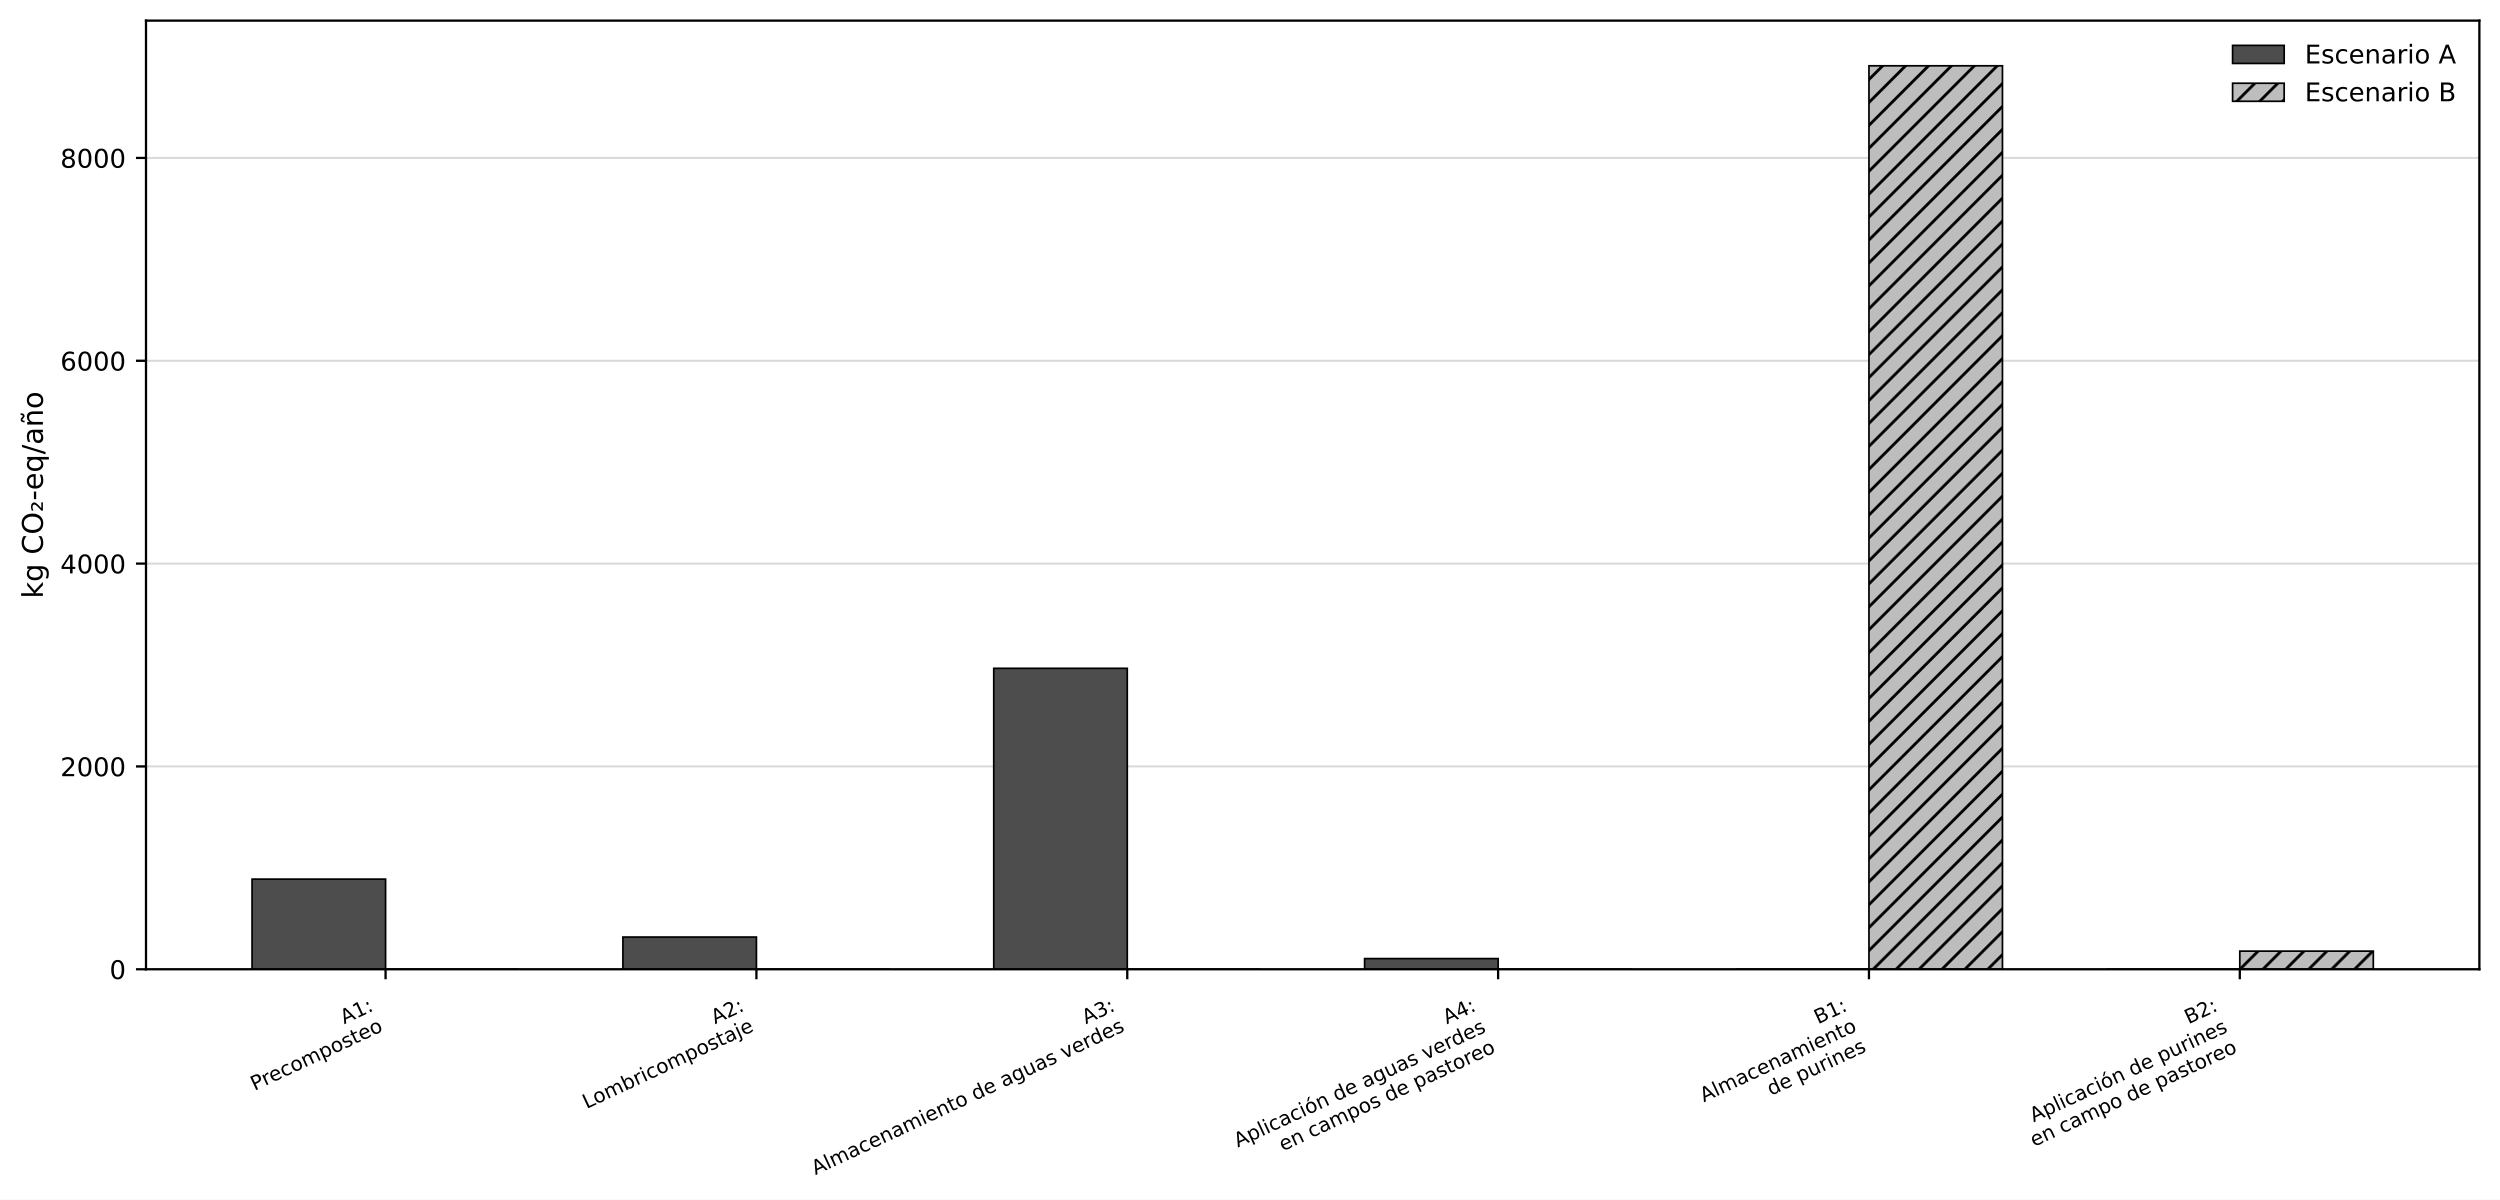
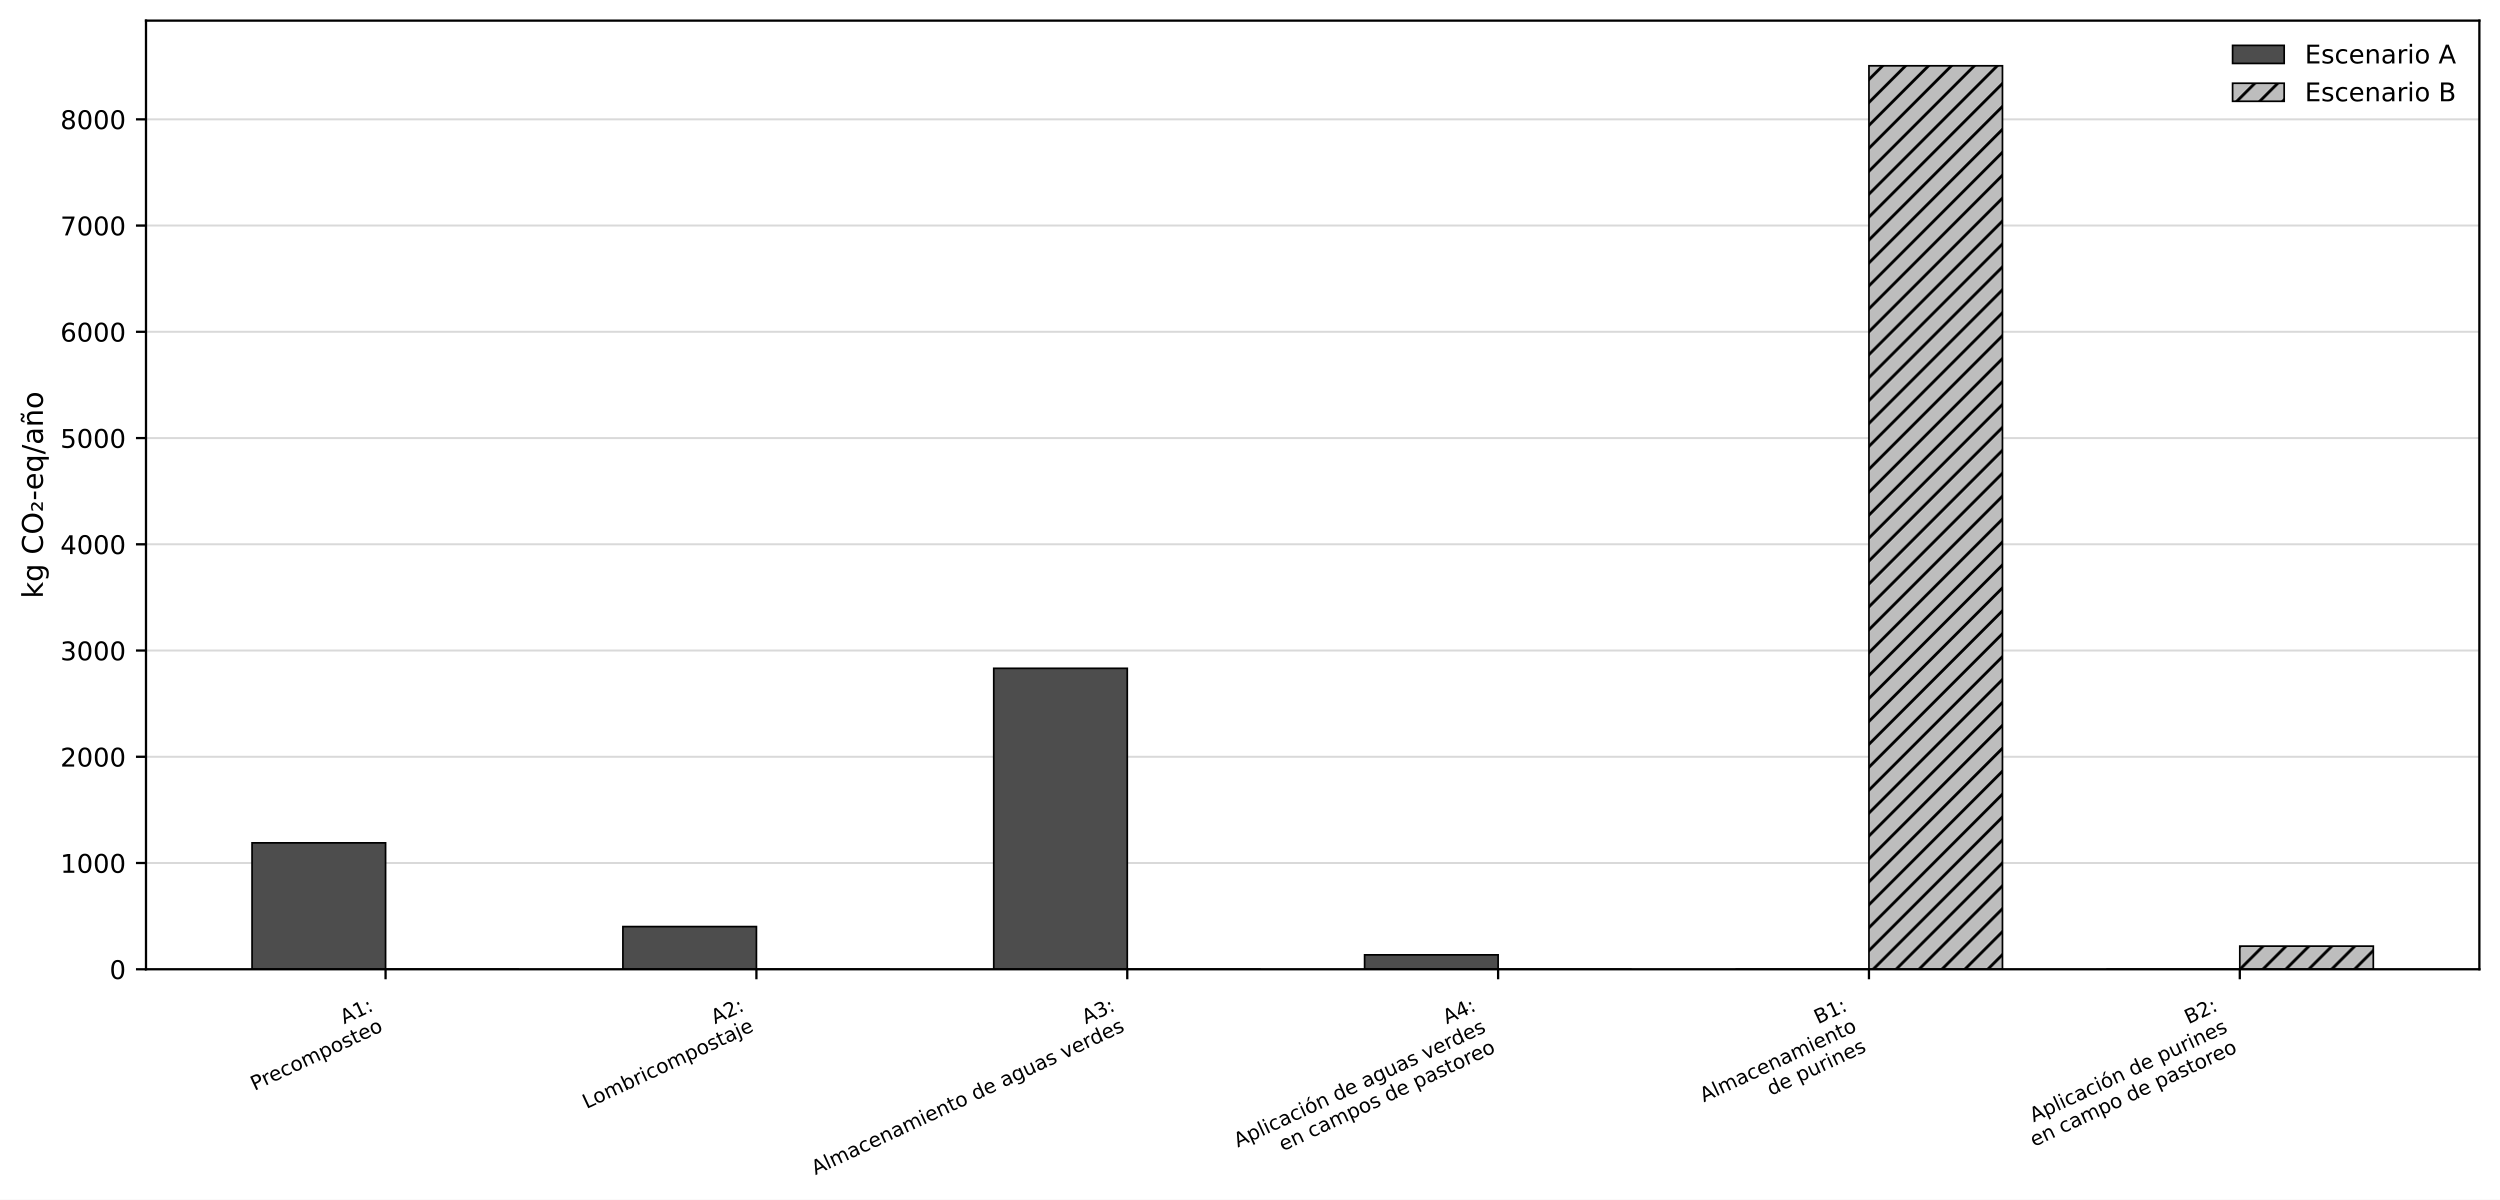
<svg xmlns="http://www.w3.org/2000/svg" xmlns:xlink="http://www.w3.org/1999/xlink" width="872.48pt" height="418.665pt" viewBox="0 0 872.48 418.665" version="1.1">
  <defs>
    <style type="text/css">*{stroke-linejoin: round; stroke-linecap: butt}</style>
  </defs>
  <g id="figure_1">
    <g id="patch_1">
-       <path d="M 0 418.665  L 872.48 418.665  L 872.48 0  L 0 0  z " style="fill: #ffffff" />
+       <path d="M 0 418.665 L 872.48 418.665 L 872.48 0 L 0 0 z " style="fill: #ffffff" />
    </g>
    <g id="axes_1">
      <g id="patch_2">
-         <path d="M 50.953 338.264  L 865.28 338.264  L 865.28 7.2  L 50.953 7.2  z " style="fill: #ffffff" />
+         <path d="M 50.953 338.264 L 865.28 338.264 L 865.28 7.2 L 50.953 7.2 z " style="fill: #ffffff" />
      </g>
      <g id="matplotlib.axis_1">
        <g id="xtick_1">
          <g id="line2d_1">
            <defs>
-               <path id="m3174490a93" d="M 0 0  L 0 3.5  " style="stroke: #000000; stroke-width: 0.8" />
+               <path id="m8512bdd903" d="M 0 0 L 0 3.5 " style="stroke: #000000; stroke-width: 0.8" />
            </defs>
            <g>
-               <use xlink:href="#m3174490a93" x="134.56" y="338.264" style="stroke: #000000; stroke-width: 0.8" />
+               <use xlink:href="#m8512bdd903" x="134.56" y="338.264" style="stroke: #000000; stroke-width: 0.8" />
            </g>
          </g>
          <g id="text_1">
            <text style="font-size: 7px; font-family: 'DejaVu Sans'" transform="translate(120.1191 357.4867) rotate(-25)">A1:</text>
            <text style="font-size: 7px; font-family: 'DejaVu Sans'" transform="translate(88.82536 380.7279) rotate(-25)">Precomposteo</text>
          </g>
        </g>
        <g id="xtick_2">
          <g id="line2d_2">
            <g>
-               <use xlink:href="#m3174490a93" x="263.983" y="338.264" style="stroke: #000000; stroke-width: 0.8" />
+               <use xlink:href="#m8512bdd903" x="263.983" y="338.264" style="stroke: #000000; stroke-width: 0.8" />
            </g>
          </g>
          <g id="text_2">
            <text style="font-size: 7px; font-family: 'DejaVu Sans'" transform="translate(249.5416 357.4867) rotate(-25)">A2:</text>
            <text style="font-size: 7px; font-family: 'DejaVu Sans'" transform="translate(204.6794 387.0551) rotate(-25)">Lombricompostaje</text>
          </g>
        </g>
        <g id="xtick_3">
          <g id="line2d_3">
            <g>
-               <use xlink:href="#m3174490a93" x="393.406" y="338.264" style="stroke: #000000; stroke-width: 0.8" />
+               <use xlink:href="#m8512bdd903" x="393.406" y="338.264" style="stroke: #000000; stroke-width: 0.8" />
            </g>
          </g>
          <g id="text_3">
            <text style="font-size: 7px; font-family: 'DejaVu Sans'" transform="translate(378.9642 357.4867) rotate(-25)">A3:</text>
            <text style="font-size: 7px; font-family: 'DejaVu Sans'" transform="translate(284.5849 410.1453) rotate(-25)">Almacenamiento de aguas verdes</text>
          </g>
        </g>
        <g id="xtick_4">
          <g id="line2d_4">
            <g>
-               <use xlink:href="#m3174490a93" x="522.828" y="338.264" style="stroke: #000000; stroke-width: 0.8" />
+               <use xlink:href="#m8512bdd903" x="522.828" y="338.264" style="stroke: #000000; stroke-width: 0.8" />
            </g>
          </g>
          <g id="text_4">
            <text style="font-size: 7px; font-family: 'DejaVu Sans'" transform="translate(504.9321 357.4867) rotate(-25)">A4:</text>
            <text style="font-size: 7px; font-family: 'DejaVu Sans'" transform="translate(431.9784 400.5251) rotate(-25)">Aplicación de aguas verdes</text>
            <text style="font-size: 7px; font-family: 'DejaVu Sans'" transform="translate(447.6989 401.8433) rotate(-25)">en campos de pastoreo</text>
          </g>
        </g>
        <g id="xtick_5">
          <g id="line2d_5">
            <g>
-               <use xlink:href="#m3174490a93" x="652.251" y="338.264" style="stroke: #000000; stroke-width: 0.8" />
+               <use xlink:href="#m8512bdd903" x="652.251" y="338.264" style="stroke: #000000; stroke-width: 0.8" />
            </g>
          </g>
          <g id="text_5">
            <text style="font-size: 7px; font-family: 'DejaVu Sans'" transform="translate(634.4838 357.4927) rotate(-25)">B1:</text>
            <text style="font-size: 7px; font-family: 'DejaVu Sans'" transform="translate(594.6176 384.7314) rotate(-25)">Almacenamiento</text>
            <text style="font-size: 7px; font-family: 'DejaVu Sans'" transform="translate(618.0403 382.458) rotate(-25)">de purines</text>
          </g>
        </g>
        <g id="xtick_6">
          <g id="line2d_6">
            <g>
-               <use xlink:href="#m3174490a93" x="781.673" y="338.264" style="stroke: #000000; stroke-width: 0.8" />
+               <use xlink:href="#m8512bdd903" x="781.673" y="338.264" style="stroke: #000000; stroke-width: 0.8" />
            </g>
          </g>
          <g id="text_6">
            <text style="font-size: 7px; font-family: 'DejaVu Sans'" transform="translate(763.7644 357.4927) rotate(-25)">B2:</text>
            <text style="font-size: 7px; font-family: 'DejaVu Sans'" transform="translate(709.7123 391.7171) rotate(-25)">Aplicación de purines</text>
            <text style="font-size: 7px; font-family: 'DejaVu Sans'" transform="translate(709.8489 400.3022) rotate(-25)">en campo de pastoreo</text>
          </g>
        </g>
      </g>
      <g id="matplotlib.axis_2">
        <g id="ytick_1">
          <g id="line2d_7">
-             <path d="M 50.953 338.264  L 865.28 338.264  " clip-path="url(#p9ed22ae9a7)" style="fill: none; stroke: #d9d9d9; stroke-width: 0.7; stroke-linecap: square" />
+             <path d="M 50.953 338.264 L 865.28 338.264 " clip-path="url(#p2dc55213d4)" style="fill: none; stroke: #d9d9d9; stroke-width: 0.7; stroke-linecap: square" />
          </g>
          <g id="line2d_8">
            <defs>
-               <path id="mc7950d1ae1" d="M 0 0  L -3.5 0  " style="stroke: #000000; stroke-width: 0.8" />
+               <path id="me50acbb753" d="M 0 0 L -3.5 0 " style="stroke: #000000; stroke-width: 0.8" />
            </defs>
            <g>
-               <use xlink:href="#mc7950d1ae1" x="50.953" y="338.264" style="stroke: #000000; stroke-width: 0.8" />
+               <use xlink:href="#me50acbb753" x="50.953" y="338.264" style="stroke: #000000; stroke-width: 0.8" />
            </g>
          </g>
          <g id="text_7">
            <text style="font-size: 9px; font-family: 'DejaVu Sans'; text-anchor: end" x="43.953" y="341.683" transform="rotate(-0 43.95344 341.6829)">0</text>
          </g>
        </g>
        <g id="ytick_2">
          <g id="line2d_9">
-             <path d="M 50.953 267.477  L 865.28 267.477  " clip-path="url(#p9ed22ae9a7)" style="fill: none; stroke: #d9d9d9; stroke-width: 0.7; stroke-linecap: square" />
+             <path d="M 50.953 301.186 L 865.28 301.186 " clip-path="url(#p2dc55213d4)" style="fill: none; stroke: #d9d9d9; stroke-width: 0.7; stroke-linecap: square" />
          </g>
          <g id="line2d_10">
            <g>
-               <use xlink:href="#mc7950d1ae1" x="50.953" y="267.477" style="stroke: #000000; stroke-width: 0.8" />
+               <use xlink:href="#me50acbb753" x="50.953" y="301.186" style="stroke: #000000; stroke-width: 0.8" />
            </g>
          </g>
          <g id="text_8">
-             <text style="font-size: 9px; font-family: 'DejaVu Sans'; text-anchor: end" x="43.953" y="270.897" transform="rotate(-0 43.95344 270.8967)">2000</text>
+             <text style="font-size: 9px; font-family: 'DejaVu Sans'; text-anchor: end" x="43.953" y="304.605" transform="rotate(-0 43.95344 304.6051)">1000</text>
          </g>
        </g>
        <g id="ytick_3">
          <g id="line2d_11">
-             <path d="M 50.953 196.691  L 865.28 196.691  " clip-path="url(#p9ed22ae9a7)" style="fill: none; stroke: #d9d9d9; stroke-width: 0.7; stroke-linecap: square" />
+             <path d="M 50.953 264.108 L 865.28 264.108 " clip-path="url(#p2dc55213d4)" style="fill: none; stroke: #d9d9d9; stroke-width: 0.7; stroke-linecap: square" />
          </g>
          <g id="line2d_12">
            <g>
-               <use xlink:href="#mc7950d1ae1" x="50.953" y="196.691" style="stroke: #000000; stroke-width: 0.8" />
+               <use xlink:href="#me50acbb753" x="50.953" y="264.108" style="stroke: #000000; stroke-width: 0.8" />
            </g>
          </g>
          <g id="text_9">
-             <text style="font-size: 9px; font-family: 'DejaVu Sans'; text-anchor: end" x="43.953" y="200.11" transform="rotate(-0 43.95344 200.1105)">4000</text>
+             <text style="font-size: 9px; font-family: 'DejaVu Sans'; text-anchor: end" x="43.953" y="267.527" transform="rotate(-0 43.95344 267.5274)">2000</text>
          </g>
        </g>
        <g id="ytick_4">
          <g id="line2d_13">
-             <path d="M 50.953 125.905  L 865.28 125.905  " clip-path="url(#p9ed22ae9a7)" style="fill: none; stroke: #d9d9d9; stroke-width: 0.7; stroke-linecap: square" />
+             <path d="M 50.953 227.03 L 865.28 227.03 " clip-path="url(#p2dc55213d4)" style="fill: none; stroke: #d9d9d9; stroke-width: 0.7; stroke-linecap: square" />
          </g>
          <g id="line2d_14">
            <g>
-               <use xlink:href="#mc7950d1ae1" x="50.953" y="125.905" style="stroke: #000000; stroke-width: 0.8" />
+               <use xlink:href="#me50acbb753" x="50.953" y="227.03" style="stroke: #000000; stroke-width: 0.8" />
            </g>
          </g>
          <g id="text_10">
-             <text style="font-size: 9px; font-family: 'DejaVu Sans'; text-anchor: end" x="43.953" y="129.324" transform="rotate(-0 43.95344 129.3243)">6000</text>
+             <text style="font-size: 9px; font-family: 'DejaVu Sans'; text-anchor: end" x="43.953" y="230.45" transform="rotate(-0 43.95344 230.4496)">3000</text>
          </g>
        </g>
        <g id="ytick_5">
          <g id="line2d_15">
-             <path d="M 50.953 55.119  L 865.28 55.119  " clip-path="url(#p9ed22ae9a7)" style="fill: none; stroke: #d9d9d9; stroke-width: 0.7; stroke-linecap: square" />
+             <path d="M 50.953 189.953 L 865.28 189.953 " clip-path="url(#p2dc55213d4)" style="fill: none; stroke: #d9d9d9; stroke-width: 0.7; stroke-linecap: square" />
          </g>
          <g id="line2d_16">
            <g>
-               <use xlink:href="#mc7950d1ae1" x="50.953" y="55.119" style="stroke: #000000; stroke-width: 0.8" />
+               <use xlink:href="#me50acbb753" x="50.953" y="189.953" style="stroke: #000000; stroke-width: 0.8" />
            </g>
          </g>
          <g id="text_11">
-             <text style="font-size: 9px; font-family: 'DejaVu Sans'; text-anchor: end" x="43.953" y="58.538" transform="rotate(-0 43.95344 58.53807)">8000</text>
-           </g>
-         </g>
-         <g id="text_12">
+             <text style="font-size: 9px; font-family: 'DejaVu Sans'; text-anchor: end" x="43.953" y="193.372" transform="rotate(-0 43.95344 193.3718)">4000</text>
+           </g>
+         </g>
+         <g id="ytick_6">
+           <g id="line2d_17">
+             <path d="M 50.953 152.875 L 865.28 152.875 " clip-path="url(#p2dc55213d4)" style="fill: none; stroke: #d9d9d9; stroke-width: 0.7; stroke-linecap: square" />
+           </g>
+           <g id="line2d_18">
+             <g>
+               <use xlink:href="#me50acbb753" x="50.953" y="152.875" style="stroke: #000000; stroke-width: 0.8" />
+             </g>
+           </g>
+           <g id="text_12">
+             <text style="font-size: 9px; font-family: 'DejaVu Sans'; text-anchor: end" x="43.953" y="156.294" transform="rotate(-0 43.95344 156.2941)">5000</text>
+           </g>
+         </g>
+         <g id="ytick_7">
+           <g id="line2d_19">
+             <path d="M 50.953 115.797 L 865.28 115.797 " clip-path="url(#p2dc55213d4)" style="fill: none; stroke: #d9d9d9; stroke-width: 0.7; stroke-linecap: square" />
+           </g>
+           <g id="line2d_20">
+             <g>
+               <use xlink:href="#me50acbb753" x="50.953" y="115.797" style="stroke: #000000; stroke-width: 0.8" />
+             </g>
+           </g>
+           <g id="text_13">
+             <text style="font-size: 9px; font-family: 'DejaVu Sans'; text-anchor: end" x="43.953" y="119.216" transform="rotate(-0 43.95344 119.2163)">6000</text>
+           </g>
+         </g>
+         <g id="ytick_8">
+           <g id="line2d_21">
+             <path d="M 50.953 78.719 L 865.28 78.719 " clip-path="url(#p2dc55213d4)" style="fill: none; stroke: #d9d9d9; stroke-width: 0.7; stroke-linecap: square" />
+           </g>
+           <g id="line2d_22">
+             <g>
+               <use xlink:href="#me50acbb753" x="50.953" y="78.719" style="stroke: #000000; stroke-width: 0.8" />
+             </g>
+           </g>
+           <g id="text_14">
+             <text style="font-size: 9px; font-family: 'DejaVu Sans'; text-anchor: end" x="43.953" y="82.139" transform="rotate(-0 43.95344 82.13856)">7000</text>
+           </g>
+         </g>
+         <g id="ytick_9">
+           <g id="line2d_23">
+             <path d="M 50.953 41.642 L 865.28 41.642 " clip-path="url(#p2dc55213d4)" style="fill: none; stroke: #d9d9d9; stroke-width: 0.7; stroke-linecap: square" />
+           </g>
+           <g id="line2d_24">
+             <g>
+               <use xlink:href="#me50acbb753" x="50.953" y="41.642" style="stroke: #000000; stroke-width: 0.8" />
+             </g>
+           </g>
+           <g id="text_15">
+             <text style="font-size: 9px; font-family: 'DejaVu Sans'; text-anchor: end" x="43.953" y="45.061" transform="rotate(-0 43.95344 45.0608)">8000</text>
+           </g>
+         </g>
+         <g id="text_16">
          <text style="font-size: 10px; font-family: 'DejaVu Sans'; text-anchor: middle" x="14.969" y="172.732" transform="rotate(-90 14.96875 172.7318)">kg CO₂-eq/año</text>
        </g>
      </g>
      <g id="patch_3">
-         <path d="M 87.968 338.264  L 134.56 338.264  L 134.56 306.815  L 87.968 306.815  z " clip-path="url(#p9ed22ae9a7)" style="fill: #4d4d4d; stroke: #000000; stroke-width: 0.6; stroke-linejoin: miter" />
+         <path d="M 87.968 338.264 L 134.56 338.264 L 134.56 294.156 L 87.968 294.156 z " clip-path="url(#p2dc55213d4)" style="fill: #4d4d4d; stroke: #000000; stroke-width: 0.6; stroke-linejoin: miter" />
      </g>
      <g id="patch_4">
-         <path d="M 217.391 338.264  L 263.983 338.264  L 263.983 327.034  L 217.391 327.034  z " clip-path="url(#p9ed22ae9a7)" style="fill: #4d4d4d; stroke: #000000; stroke-width: 0.6; stroke-linejoin: miter" />
+         <path d="M 217.391 338.264 L 263.983 338.264 L 263.983 323.368 L 217.391 323.368 z " clip-path="url(#p2dc55213d4)" style="fill: #4d4d4d; stroke: #000000; stroke-width: 0.6; stroke-linejoin: miter" />
      </g>
      <g id="patch_5">
-         <path d="M 346.813 338.264  L 393.406 338.264  L 393.406 233.235  L 346.813 233.235  z " clip-path="url(#p9ed22ae9a7)" style="fill: #4d4d4d; stroke: #000000; stroke-width: 0.6; stroke-linejoin: miter" />
+         <path d="M 346.813 338.264 L 393.406 338.264 L 393.406 233.235 L 346.813 233.235 z " clip-path="url(#p2dc55213d4)" style="fill: #4d4d4d; stroke: #000000; stroke-width: 0.6; stroke-linejoin: miter" />
      </g>
      <g id="patch_6">
-         <path d="M 476.236 338.264  L 522.828 338.264  L 522.828 334.543  L 476.236 334.543  z " clip-path="url(#p9ed22ae9a7)" style="fill: #4d4d4d; stroke: #000000; stroke-width: 0.6; stroke-linejoin: miter" />
+         <path d="M 476.236 338.264 L 522.828 338.264 L 522.828 333.243 L 476.236 333.243 z " clip-path="url(#p2dc55213d4)" style="fill: #4d4d4d; stroke: #000000; stroke-width: 0.6; stroke-linejoin: miter" />
      </g>
      <g id="patch_7">
-         <path d="M 605.659 338.264  L 652.251 338.264  L 652.251 338.264  L 605.659 338.264  z " clip-path="url(#p9ed22ae9a7)" style="fill: #4d4d4d; stroke: #000000; stroke-width: 0.6; stroke-linejoin: miter" />
+         <path d="M 605.659 338.264 L 652.251 338.264 L 652.251 338.264 L 605.659 338.264 z " clip-path="url(#p2dc55213d4)" style="fill: #4d4d4d; stroke: #000000; stroke-width: 0.6; stroke-linejoin: miter" />
      </g>
      <g id="patch_8">
-         <path d="M 735.081 338.264  L 781.673 338.264  L 781.673 338.264  L 735.081 338.264  z " clip-path="url(#p9ed22ae9a7)" style="fill: #4d4d4d; stroke: #000000; stroke-width: 0.6; stroke-linejoin: miter" />
+         <path d="M 735.081 338.264 L 781.673 338.264 L 781.673 338.264 L 735.081 338.264 z " clip-path="url(#p2dc55213d4)" style="fill: #4d4d4d; stroke: #000000; stroke-width: 0.6; stroke-linejoin: miter" />
      </g>
      <g id="patch_9">
-         <path d="M 134.56 338.264  L 181.153 338.264  L 181.153 338.264  L 134.56 338.264  z " clip-path="url(#p9ed22ae9a7)" style="fill: url(#h1291310703); stroke: #000000; stroke-width: 0.6; stroke-linejoin: miter" />
+         <path d="M 134.56 338.264 L 181.153 338.264 L 181.153 338.264 L 134.56 338.264 z " clip-path="url(#p2dc55213d4)" style="fill: url(#h616a057982); stroke: #000000; stroke-width: 0.6; stroke-linejoin: miter" />
      </g>
      <g id="patch_10">
-         <path d="M 263.983 338.264  L 310.575 338.264  L 310.575 338.264  L 263.983 338.264  z " clip-path="url(#p9ed22ae9a7)" style="fill: url(#h1291310703); stroke: #000000; stroke-width: 0.6; stroke-linejoin: miter" />
+         <path d="M 263.983 338.264 L 310.575 338.264 L 310.575 338.264 L 263.983 338.264 z " clip-path="url(#p2dc55213d4)" style="fill: url(#h616a057982); stroke: #000000; stroke-width: 0.6; stroke-linejoin: miter" />
      </g>
      <g id="patch_11">
-         <path d="M 393.406 338.264  L 439.998 338.264  L 439.998 338.264  L 393.406 338.264  z " clip-path="url(#p9ed22ae9a7)" style="fill: url(#h1291310703); stroke: #000000; stroke-width: 0.6; stroke-linejoin: miter" />
+         <path d="M 393.406 338.264 L 439.998 338.264 L 439.998 338.264 L 393.406 338.264 z " clip-path="url(#p2dc55213d4)" style="fill: url(#h616a057982); stroke: #000000; stroke-width: 0.6; stroke-linejoin: miter" />
      </g>
      <g id="patch_12">
-         <path d="M 522.828 338.264  L 569.42 338.264  L 569.42 338.264  L 522.828 338.264  z " clip-path="url(#p9ed22ae9a7)" style="fill: url(#h1291310703); stroke: #000000; stroke-width: 0.6; stroke-linejoin: miter" />
+         <path d="M 522.828 338.264 L 569.42 338.264 L 569.42 338.264 L 522.828 338.264 z " clip-path="url(#p2dc55213d4)" style="fill: url(#h616a057982); stroke: #000000; stroke-width: 0.6; stroke-linejoin: miter" />
      </g>
      <g id="patch_13">
-         <path d="M 652.251 338.264  L 698.843 338.264  L 698.843 22.965  L 652.251 22.965  z " clip-path="url(#p9ed22ae9a7)" style="fill: url(#h1291310703); stroke: #000000; stroke-width: 0.6; stroke-linejoin: miter" />
+         <path d="M 652.251 338.264 L 698.843 338.264 L 698.843 22.965 L 652.251 22.965 z " clip-path="url(#p2dc55213d4)" style="fill: url(#h616a057982); stroke: #000000; stroke-width: 0.6; stroke-linejoin: miter" />
      </g>
      <g id="patch_14">
-         <path d="M 781.673 338.264  L 828.265 338.264  L 828.265 331.943  L 781.673 331.943  z " clip-path="url(#p9ed22ae9a7)" style="fill: url(#h1291310703); stroke: #000000; stroke-width: 0.6; stroke-linejoin: miter" />
+         <path d="M 781.673 338.264 L 828.265 338.264 L 828.265 330.193 L 781.673 330.193 z " clip-path="url(#p2dc55213d4)" style="fill: url(#h616a057982); stroke: #000000; stroke-width: 0.6; stroke-linejoin: miter" />
      </g>
      <g id="patch_15">
-         <path d="M 50.953 338.264  L 50.953 7.2  " style="fill: none; stroke: #000000; stroke-width: 0.8; stroke-linejoin: miter; stroke-linecap: square" />
+         <path d="M 50.953 338.264 L 50.953 7.2 " style="fill: none; stroke: #000000; stroke-width: 0.8; stroke-linejoin: miter; stroke-linecap: square" />
      </g>
      <g id="patch_16">
-         <path d="M 865.28 338.264  L 865.28 7.2  " style="fill: none; stroke: #000000; stroke-width: 0.8; stroke-linejoin: miter; stroke-linecap: square" />
+         <path d="M 865.28 338.264 L 865.28 7.2 " style="fill: none; stroke: #000000; stroke-width: 0.8; stroke-linejoin: miter; stroke-linecap: square" />
      </g>
      <g id="patch_17">
-         <path d="M 50.953 338.264  L 865.28 338.264  " style="fill: none; stroke: #000000; stroke-width: 0.8; stroke-linejoin: miter; stroke-linecap: square" />
+         <path d="M 50.953 338.264 L 865.28 338.264 " style="fill: none; stroke: #000000; stroke-width: 0.8; stroke-linejoin: miter; stroke-linecap: square" />
      </g>
      <g id="patch_18">
-         <path d="M 50.953 7.2  L 865.28 7.2  " style="fill: none; stroke: #000000; stroke-width: 0.8; stroke-linejoin: miter; stroke-linecap: square" />
+         <path d="M 50.953 7.2 L 865.28 7.2 " style="fill: none; stroke: #000000; stroke-width: 0.8; stroke-linejoin: miter; stroke-linecap: square" />
      </g>
      <g id="legend_1">
        <g id="patch_19">
-           <path d="M 779.157 22.139  L 797.157 22.139  L 797.157 15.839  L 779.157 15.839  z " style="fill: #4d4d4d; stroke: #000000; stroke-width: 0.6; stroke-linejoin: miter" />
-         </g>
-         <g id="text_13">
+           <path d="M 779.157 22.139 L 797.157 22.139 L 797.157 15.839 L 779.157 15.839 z " style="fill: #4d4d4d; stroke: #000000; stroke-width: 0.6; stroke-linejoin: miter" />
+         </g>
+         <g id="text_17">
          <text style="font-size: 9px; font-family: 'DejaVu Sans'; text-anchor: start" x="804.357" y="22.139" transform="rotate(-0 804.3574 22.13859)">Escenario A</text>
        </g>
        <g id="patch_20">
-           <path d="M 779.157 35.349  L 797.157 35.349  L 797.157 29.049  L 779.157 29.049  z " style="fill: url(#h1291310703); stroke: #000000; stroke-width: 0.6; stroke-linejoin: miter" />
-         </g>
-         <g id="text_14">
+           <path d="M 779.157 35.349 L 797.157 35.349 L 797.157 29.049 L 779.157 29.049 z " style="fill: url(#h616a057982); stroke: #000000; stroke-width: 0.6; stroke-linejoin: miter" />
+         </g>
+         <g id="text_18">
          <text style="font-size: 9px; font-family: 'DejaVu Sans'; text-anchor: start" x="804.357" y="35.349" transform="rotate(-0 804.3574 35.34891)">Escenario B</text>
        </g>
      </g>
    </g>
  </g>
  <defs>
-     <clipPath id="p9ed22ae9a7">
+     <clipPath id="p2dc55213d4">
      <rect x="50.953" y="7.2" width="814.327" height="331.064" />
    </clipPath>
  </defs>
  <defs>
-     <pattern id="h1291310703" patternUnits="userSpaceOnUse" x="0" y="0" width="72" height="72">
+     <pattern id="h616a057982" patternUnits="userSpaceOnUse" x="0" y="0" width="72" height="72">
      <rect x="0" y="0" width="73" height="73" fill="#bdbdbd" />
-       <path d="M -36 36  L 36 -36  M -32 40  L 40 -32  M -28 44  L 44 -28  M -24 48  L 48 -24  M -20 52  L 52 -20  M -16 56  L 56 -16  M -12 60  L 60 -12  M -8 64  L 64 -8  M -4 68  L 68 -4  M 0 72  L 72 0  M 4 76  L 76 4  M 8 80  L 80 8  M 12 84  L 84 12  M 16 88  L 88 16  M 20 92  L 92 20  M 24 96  L 96 24  M 28 100  L 100 28  M 32 104  L 104 32  M 36 108  L 108 36  " style="fill: #000000; stroke: #000000; stroke-width: 1.0; stroke-linecap: butt; stroke-linejoin: miter" />
+       <path d="M -36 36 L 36 -36 M -32 40 L 40 -32 M -28 44 L 44 -28 M -24 48 L 48 -24 M -20 52 L 52 -20 M -16 56 L 56 -16 M -12 60 L 60 -12 M -8 64 L 64 -8 M -4 68 L 68 -4 M 0 72 L 72 0 M 4 76 L 76 4 M 8 80 L 80 8 M 12 84 L 84 12 M 16 88 L 88 16 M 20 92 L 92 20 M 24 96 L 96 24 M 28 100 L 100 28 M 32 104 L 104 32 M 36 108 L 108 36 " style="fill: #000000; stroke: #000000; stroke-width: 1.0; stroke-linecap: butt; stroke-linejoin: miter" />
    </pattern>
  </defs>
</svg>
